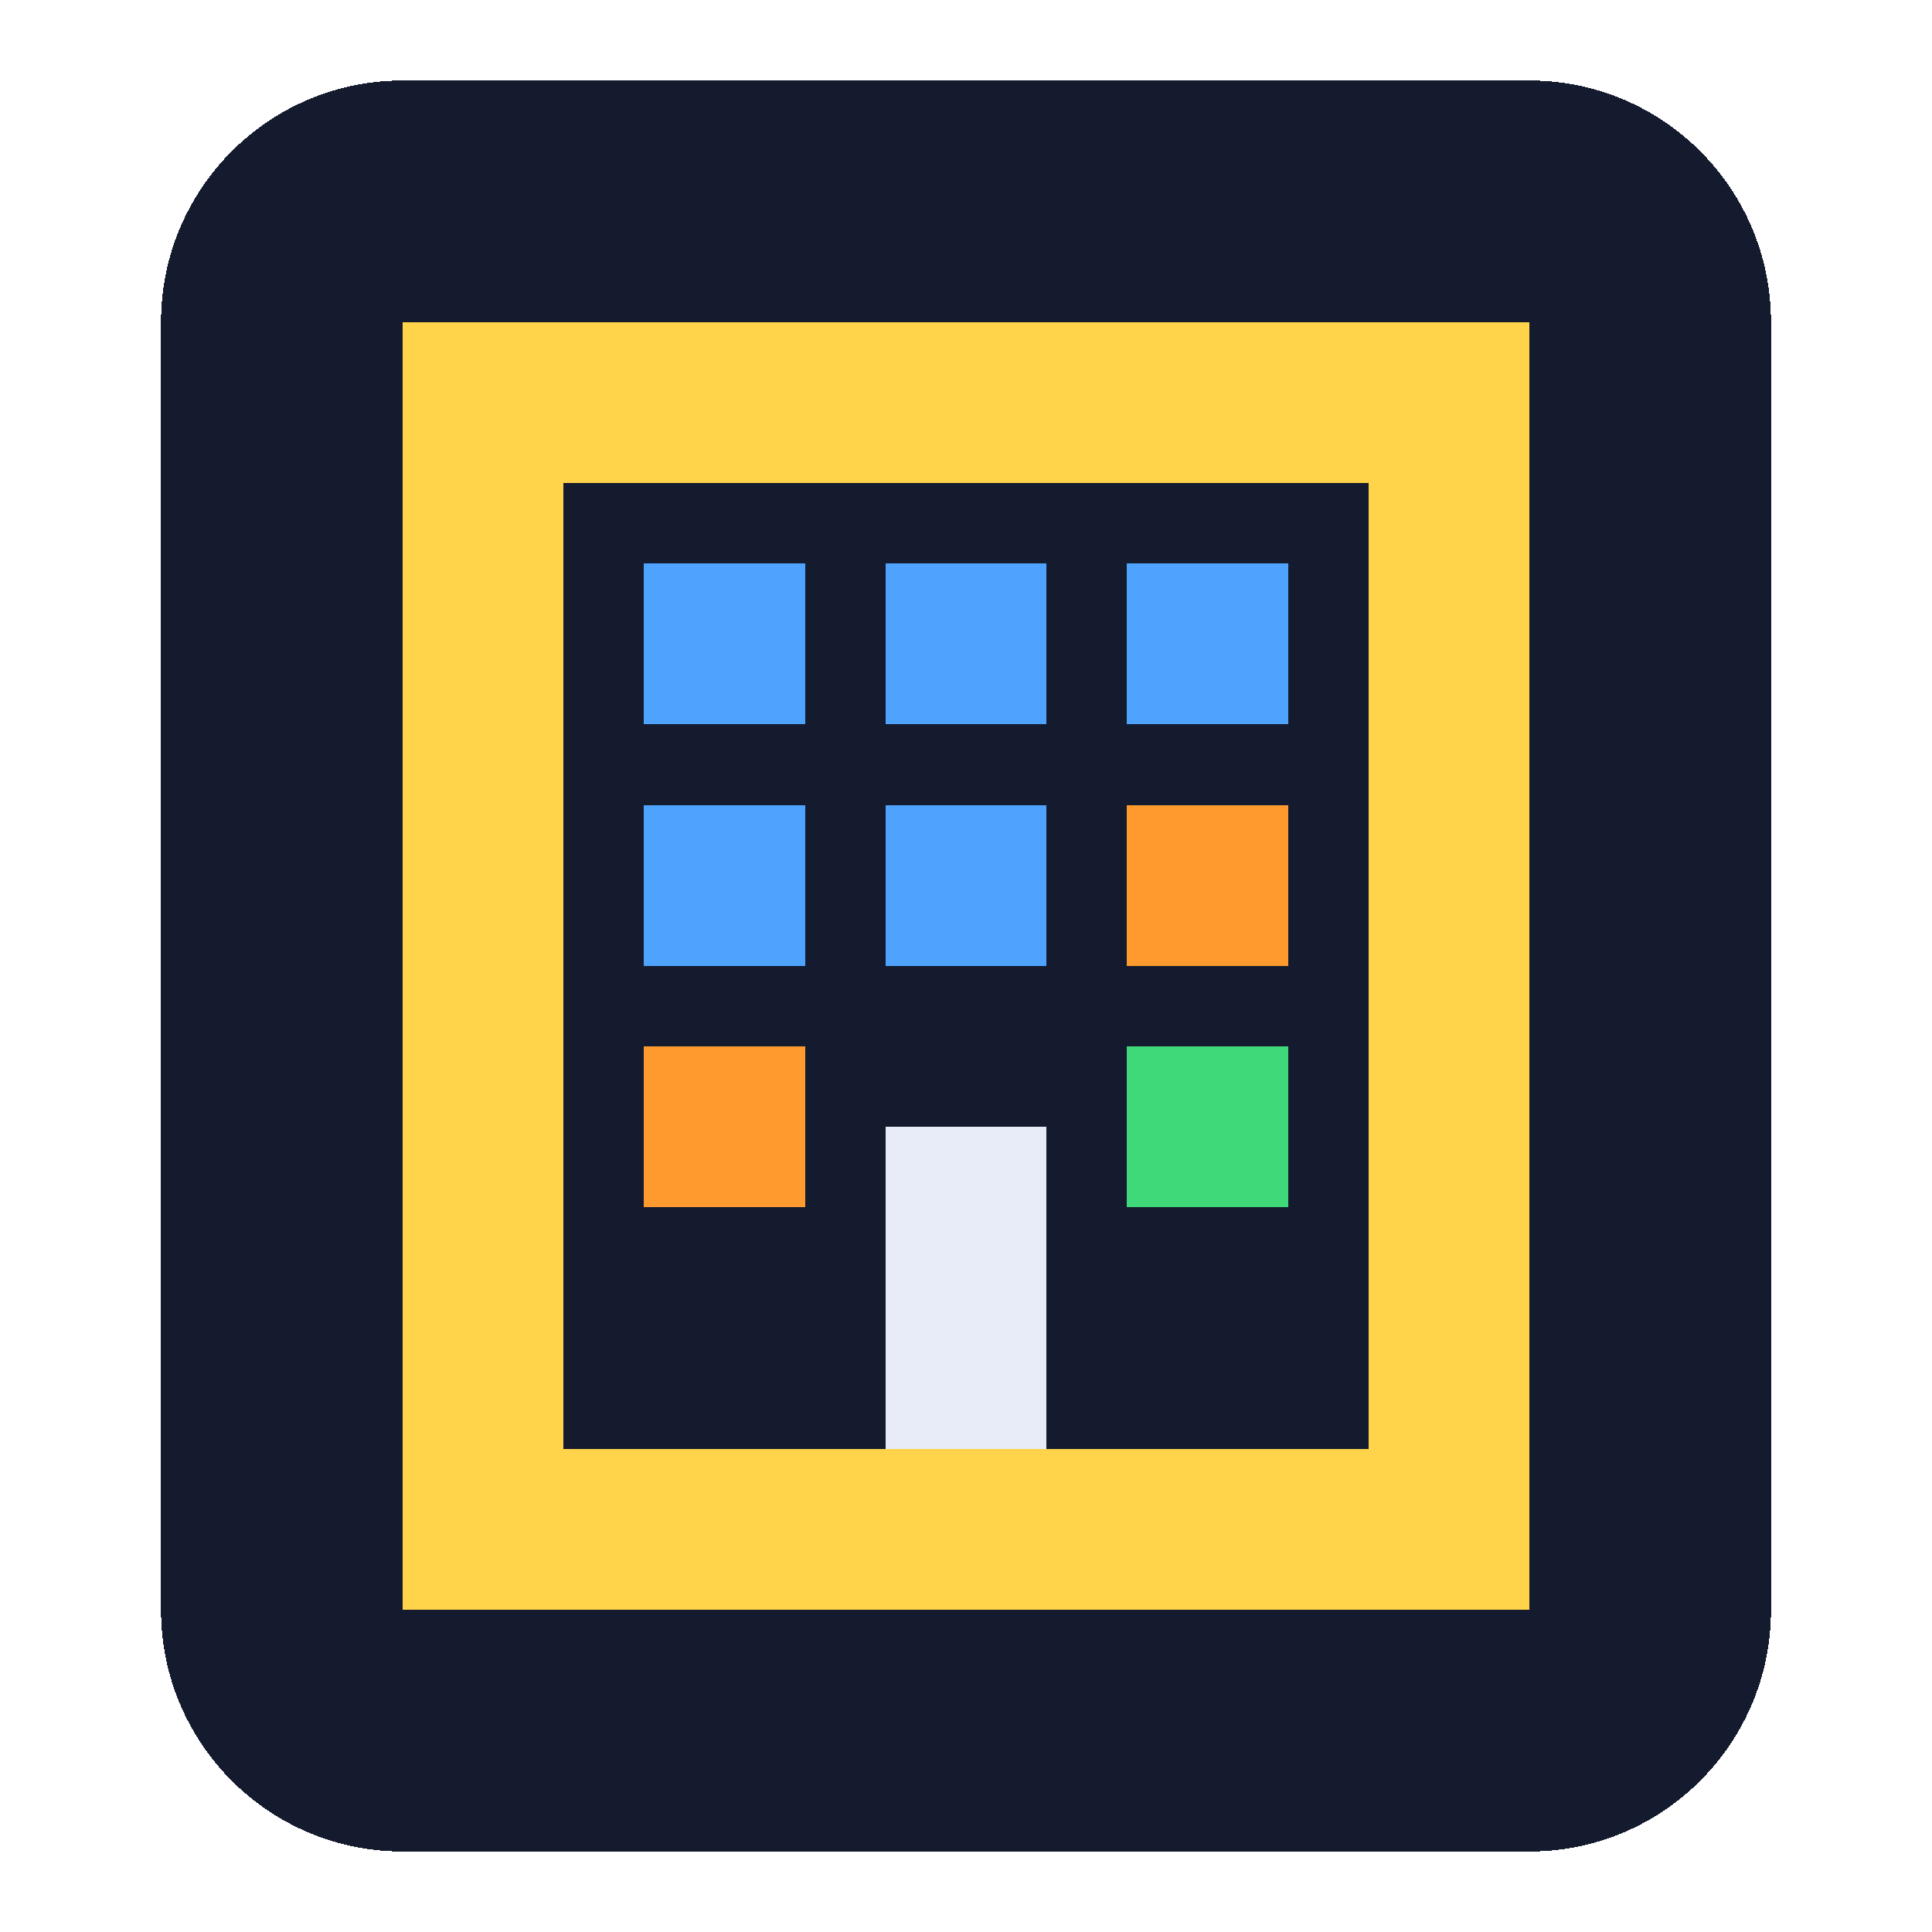
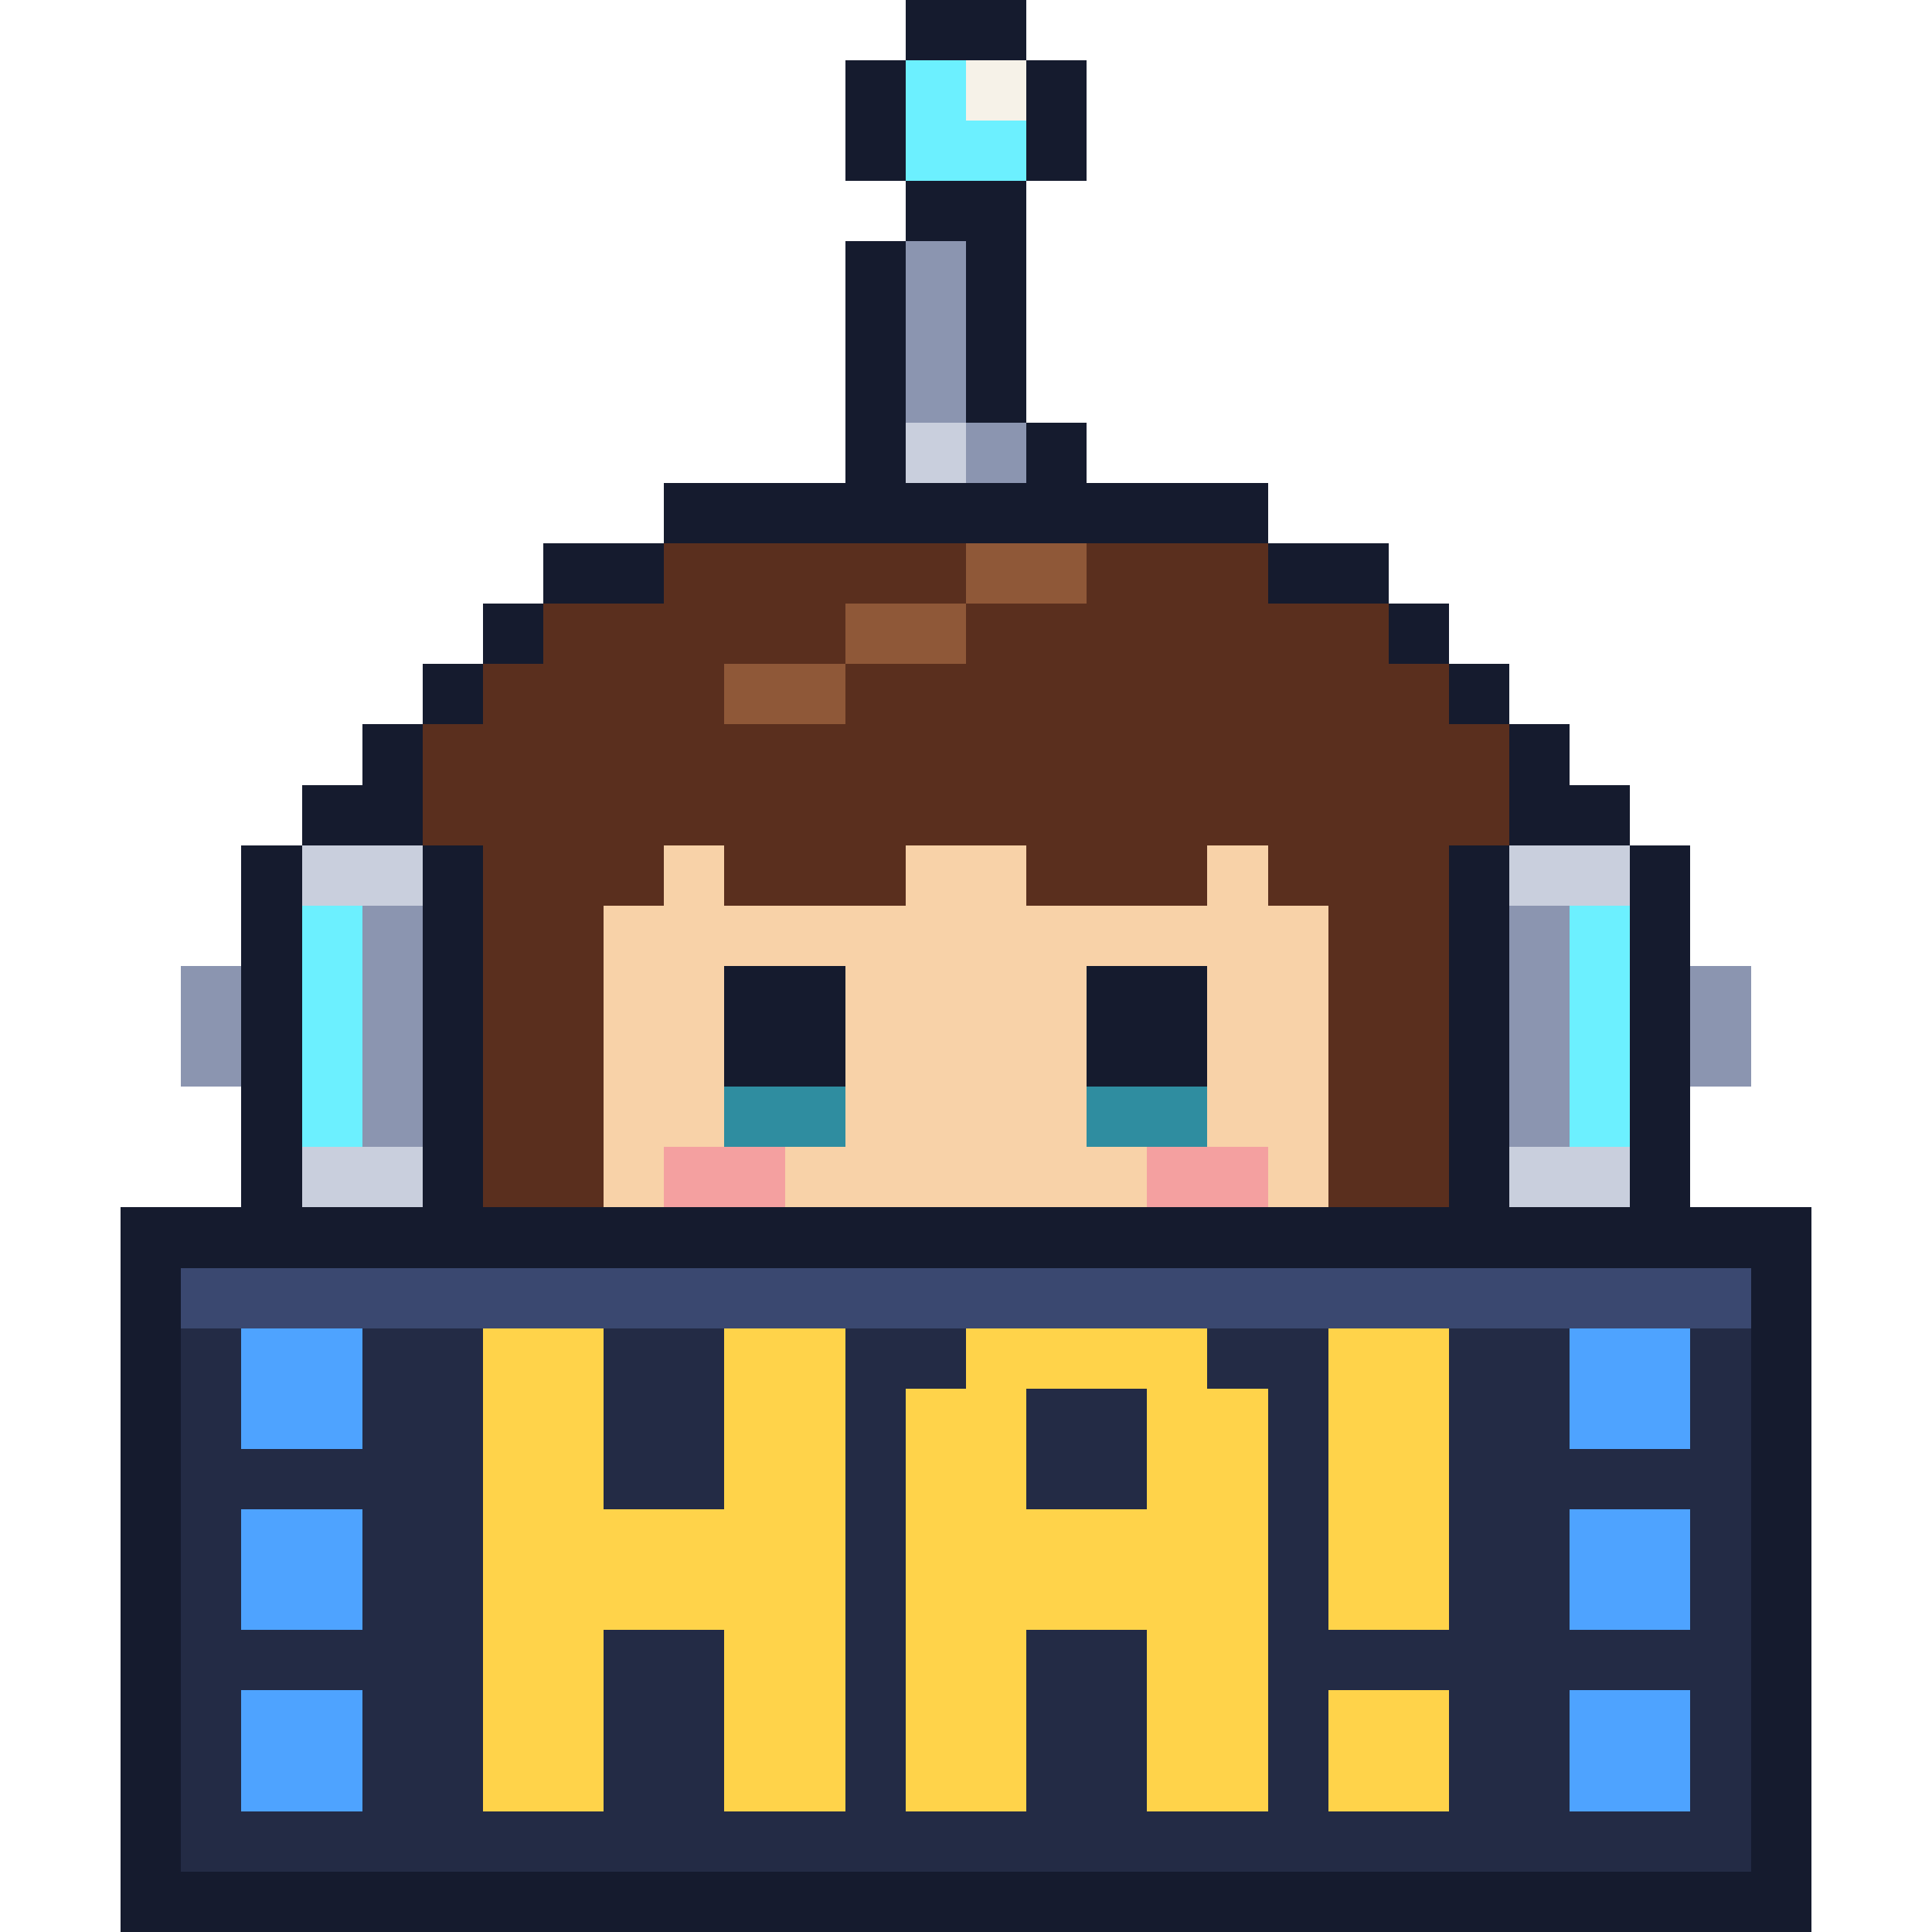
- <svg xmlns="http://www.w3.org/2000/svg" viewBox="0 0 24 24" shape-rendering="crispEdges">
-   <rect x="2" y="1" width="20" height="22" rx="3" fill="#151b2e" />
-   <path fill="#ffd34a" d="M5 4h14v2H5zm0 14h14v2H5zM5 6h2v12H5zm12 0h2v12h-2z" />
-   <path fill="#4ea3ff" d="M8 7h2v2H8zm3 0h2v2h-2zm3 0h2v2h-2zM8 10h2v2H8zm3 0h2v2h-2z" />
-   <path fill="#ff9a2e" d="M14 10h2v2h-2zM8 13h2v2H8z" />
-   <path fill="#3fd97a" d="M14 13h2v2h-2z" />
-   <path fill="#e8ecf8" d="M11 14h2v4h-2z" />
+ <svg xmlns="http://www.w3.org/2000/svg" viewBox="0 0 32 32" shape-rendering="crispEdges">
+   <path fill="#151b2e" d="M15 0h2v1h-2zM14 1h1v1h-1zM17 1h1v1h-1zM14 2h1v1h-1zM17 2h1v1h-1zM15 3h2v1h-2zM14 4h1v1h-1zM16 4h1v1h-1zM14 5h1v1h-1zM16 5h1v1h-1zM14 6h1v1h-1zM16 6h1v1h-1zM14 7h1v1h-1zM17 7h1v1h-1zM11 8h10v1h-10zM9 9h2v1h-2zM21 9h2v1h-2zM8 10h1v1h-1zM23 10h1v1h-1zM7 11h1v1h-1zM24 11h1v1h-1zM6 12h1v1h-1zM25 12h1v1h-1zM5 13h2v1h-2zM25 13h2v1h-2zM4 14h1v1h-1zM7 14h1v1h-1zM24 14h1v1h-1zM27 14h1v1h-1zM4 15h1v1h-1zM7 15h1v1h-1zM24 15h1v1h-1zM27 15h1v1h-1zM4 16h1v1h-1zM7 16h1v1h-1zM12 16h2v1h-2zM18 16h2v1h-2zM24 16h1v1h-1zM27 16h1v1h-1zM4 17h1v1h-1zM7 17h1v1h-1zM12 17h2v1h-2zM18 17h2v1h-2zM24 17h1v1h-1zM27 17h1v1h-1zM4 18h1v1h-1zM7 18h1v1h-1zM24 18h1v1h-1zM27 18h1v1h-1zM4 19h1v1h-1zM7 19h1v1h-1zM24 19h1v1h-1zM27 19h1v1h-1zM2 20h28v1h-28zM2 21h1v1h-1zM29 21h1v1h-1zM2 22h1v1h-1zM29 22h1v1h-1zM2 23h1v1h-1zM29 23h1v1h-1zM2 24h1v1h-1zM29 24h1v1h-1zM2 25h1v1h-1zM29 25h1v1h-1zM2 26h1v1h-1zM29 26h1v1h-1zM2 27h1v1h-1zM29 27h1v1h-1zM2 28h1v1h-1zM29 28h1v1h-1zM2 29h1v1h-1zM29 29h1v1h-1zM2 30h1v1h-1zM29 30h1v1h-1zM2 31h28v1h-28z" />
+   <path fill="#6cf0ff" d="M15 1h1v1h-1zM15 2h2v1h-2zM5 15h1v1h-1zM26 15h1v1h-1zM5 16h1v1h-1zM26 16h1v1h-1zM5 17h1v1h-1zM26 17h1v1h-1zM5 18h1v1h-1zM26 18h1v1h-1z" />
+   <path fill="#f6f2e8" d="M16 1h1v1h-1z" />
+   <path fill="#8b95b0" d="M15 4h1v1h-1zM15 5h1v1h-1zM15 6h1v1h-1zM16 7h1v1h-1zM6 15h1v1h-1zM25 15h1v1h-1zM3 16h1v1h-1zM6 16h1v1h-1zM25 16h1v1h-1zM28 16h1v1h-1zM3 17h1v1h-1zM6 17h1v1h-1zM25 17h1v1h-1zM28 17h1v1h-1zM6 18h1v1h-1zM25 18h1v1h-1z" />
+   <path fill="#c9cfdd" d="M15 7h1v1h-1zM5 14h2v1h-2zM25 14h2v1h-2zM5 19h2v1h-2zM25 19h2v1h-2z" />
+   <path fill="#5a2f1e" d="M11 9h5v1h-5zM18 9h3v1h-3zM9 10h5v1h-5zM16 10h7v1h-7zM8 11h4v1h-4zM14 11h10v1h-10zM7 12h18v1h-18zM7 13h18v1h-18zM8 14h3v1h-3zM12 14h3v1h-3zM17 14h3v1h-3zM21 14h3v1h-3zM8 15h2v1h-2zM22 15h2v1h-2zM8 16h2v1h-2zM22 16h2v1h-2zM8 17h2v1h-2zM22 17h2v1h-2zM8 18h2v1h-2zM22 18h2v1h-2zM8 19h2v1h-2zM22 19h2v1h-2z" />
+   <path fill="#8f5838" d="M16 9h2v1h-2zM14 10h2v1h-2zM12 11h2v1h-2z" />
+   <path fill="#f8d2a8" d="M11 14h1v1h-1zM15 14h2v1h-2zM20 14h1v1h-1zM10 15h12v1h-12zM10 16h2v1h-2zM14 16h4v1h-4zM20 16h2v1h-2zM10 17h2v1h-2zM14 17h4v1h-4zM20 17h2v1h-2zM10 18h2v1h-2zM14 18h4v1h-4zM20 18h2v1h-2zM10 19h1v1h-1zM13 19h6v1h-6zM21 19h1v1h-1z" />
+   <path fill="#2f8da0" d="M12 18h2v1h-2zM18 18h2v1h-2z" />
+   <path fill="#f4a0a0" d="M11 19h2v1h-2zM19 19h2v1h-2z" />
+   <path fill="#3a4870" d="M3 21h26v1h-26z" />
+   <path fill="#232b45" d="M3 22h1v1h-1zM6 22h2v1h-2zM10 22h2v1h-2zM14 22h2v1h-2zM20 22h2v1h-2zM24 22h2v1h-2zM28 22h1v1h-1zM3 23h1v1h-1zM6 23h2v1h-2zM10 23h2v1h-2zM14 23h1v1h-1zM17 23h2v1h-2zM21 23h1v1h-1zM24 23h2v1h-2zM28 23h1v1h-1zM3 24h5v1h-5zM10 24h2v1h-2zM14 24h1v1h-1zM17 24h2v1h-2zM21 24h1v1h-1zM24 24h5v1h-5zM3 25h1v1h-1zM6 25h2v1h-2zM14 25h1v1h-1zM21 25h1v1h-1zM24 25h2v1h-2zM28 25h1v1h-1zM3 26h1v1h-1zM6 26h2v1h-2zM14 26h1v1h-1zM21 26h1v1h-1zM24 26h2v1h-2zM28 26h1v1h-1zM3 27h5v1h-5zM10 27h2v1h-2zM14 27h1v1h-1zM17 27h2v1h-2zM21 27h8v1h-8zM3 28h1v1h-1zM6 28h2v1h-2zM10 28h2v1h-2zM14 28h1v1h-1zM17 28h2v1h-2zM21 28h1v1h-1zM24 28h2v1h-2zM28 28h1v1h-1zM3 29h1v1h-1zM6 29h2v1h-2zM10 29h2v1h-2zM14 29h1v1h-1zM17 29h2v1h-2zM21 29h1v1h-1zM24 29h2v1h-2zM28 29h1v1h-1zM3 30h26v1h-26z" />
+   <path fill="#4ea3ff" d="M4 22h2v1h-2zM26 22h2v1h-2zM4 23h2v1h-2zM26 23h2v1h-2zM4 25h2v1h-2zM26 25h2v1h-2zM4 26h2v1h-2zM26 26h2v1h-2zM4 28h2v1h-2zM26 28h2v1h-2zM4 29h2v1h-2zM26 29h2v1h-2z" />
+   <path fill="#ffd34a" d="M8 22h2v1h-2zM12 22h2v1h-2zM16 22h4v1h-4zM22 22h2v1h-2zM8 23h2v1h-2zM12 23h2v1h-2zM15 23h2v1h-2zM19 23h2v1h-2zM22 23h2v1h-2zM8 24h2v1h-2zM12 24h2v1h-2zM15 24h2v1h-2zM19 24h2v1h-2zM22 24h2v1h-2zM8 25h6v1h-6zM15 25h6v1h-6zM22 25h2v1h-2zM8 26h6v1h-6zM15 26h6v1h-6zM22 26h2v1h-2zM8 27h2v1h-2zM12 27h2v1h-2zM15 27h2v1h-2zM19 27h2v1h-2zM8 28h2v1h-2zM12 28h2v1h-2zM15 28h2v1h-2zM19 28h2v1h-2zM22 28h2v1h-2zM8 29h2v1h-2zM12 29h2v1h-2zM15 29h2v1h-2zM19 29h2v1h-2zM22 29h2v1h-2z" />
</svg>
